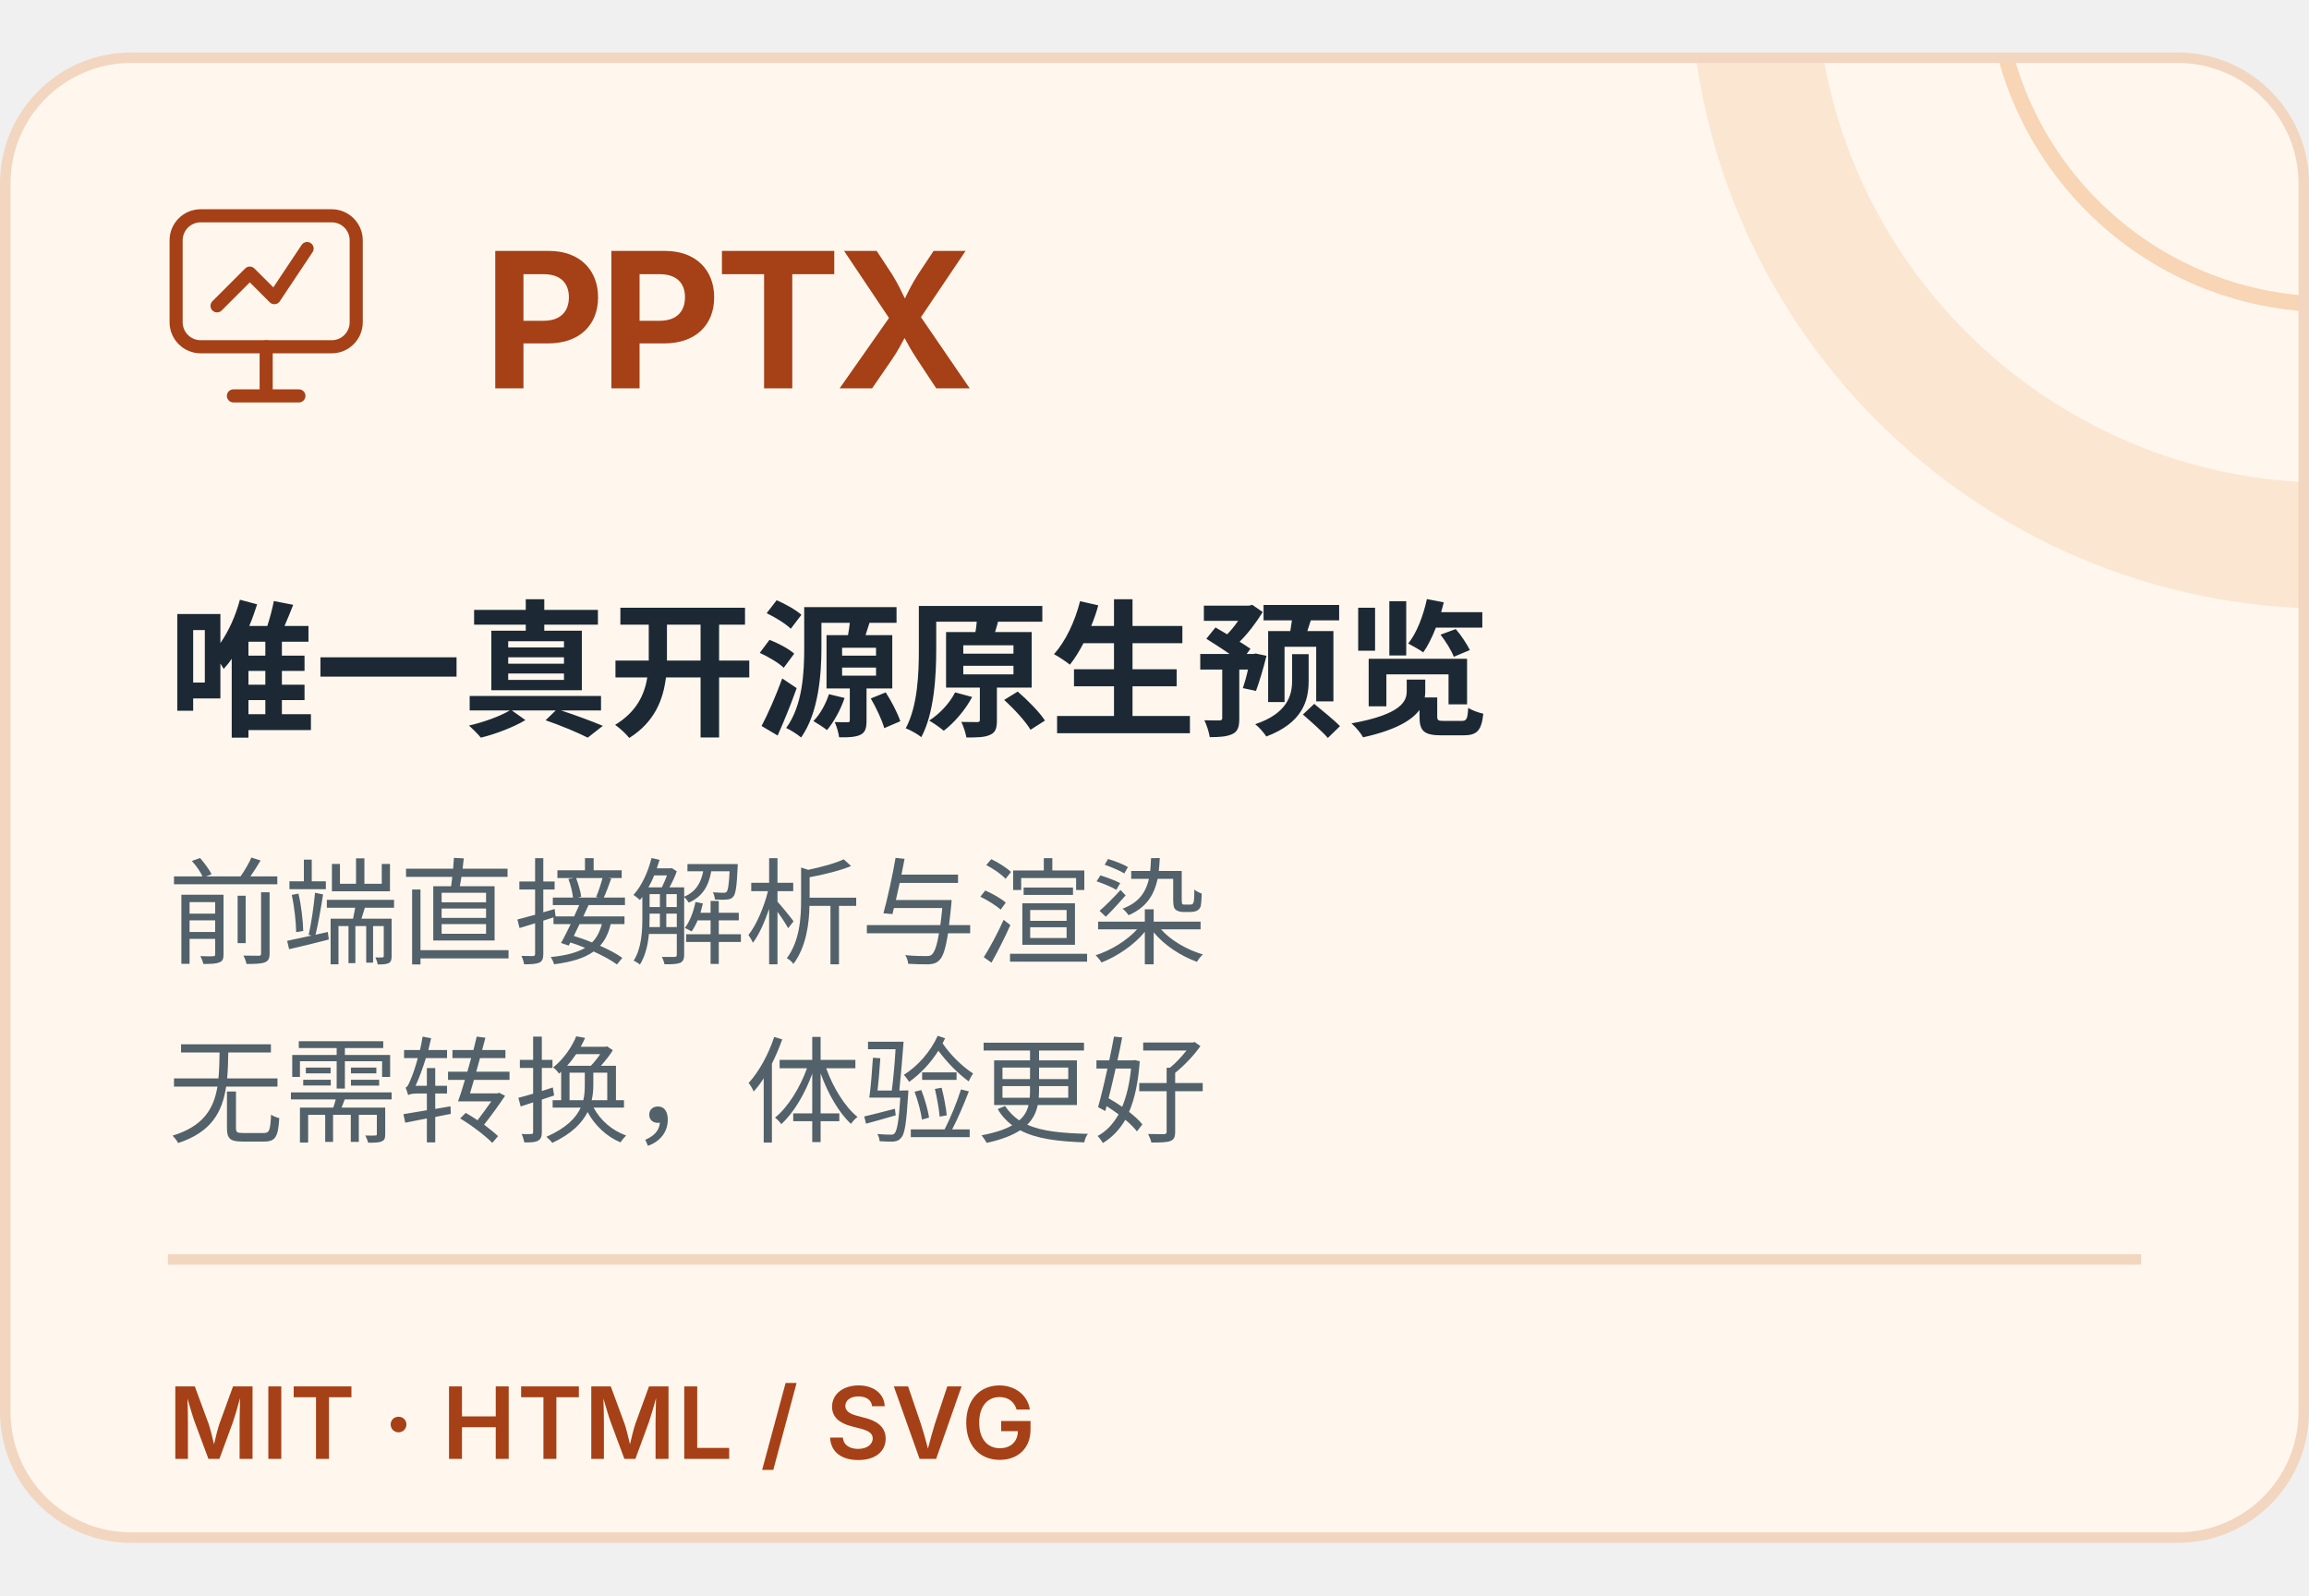
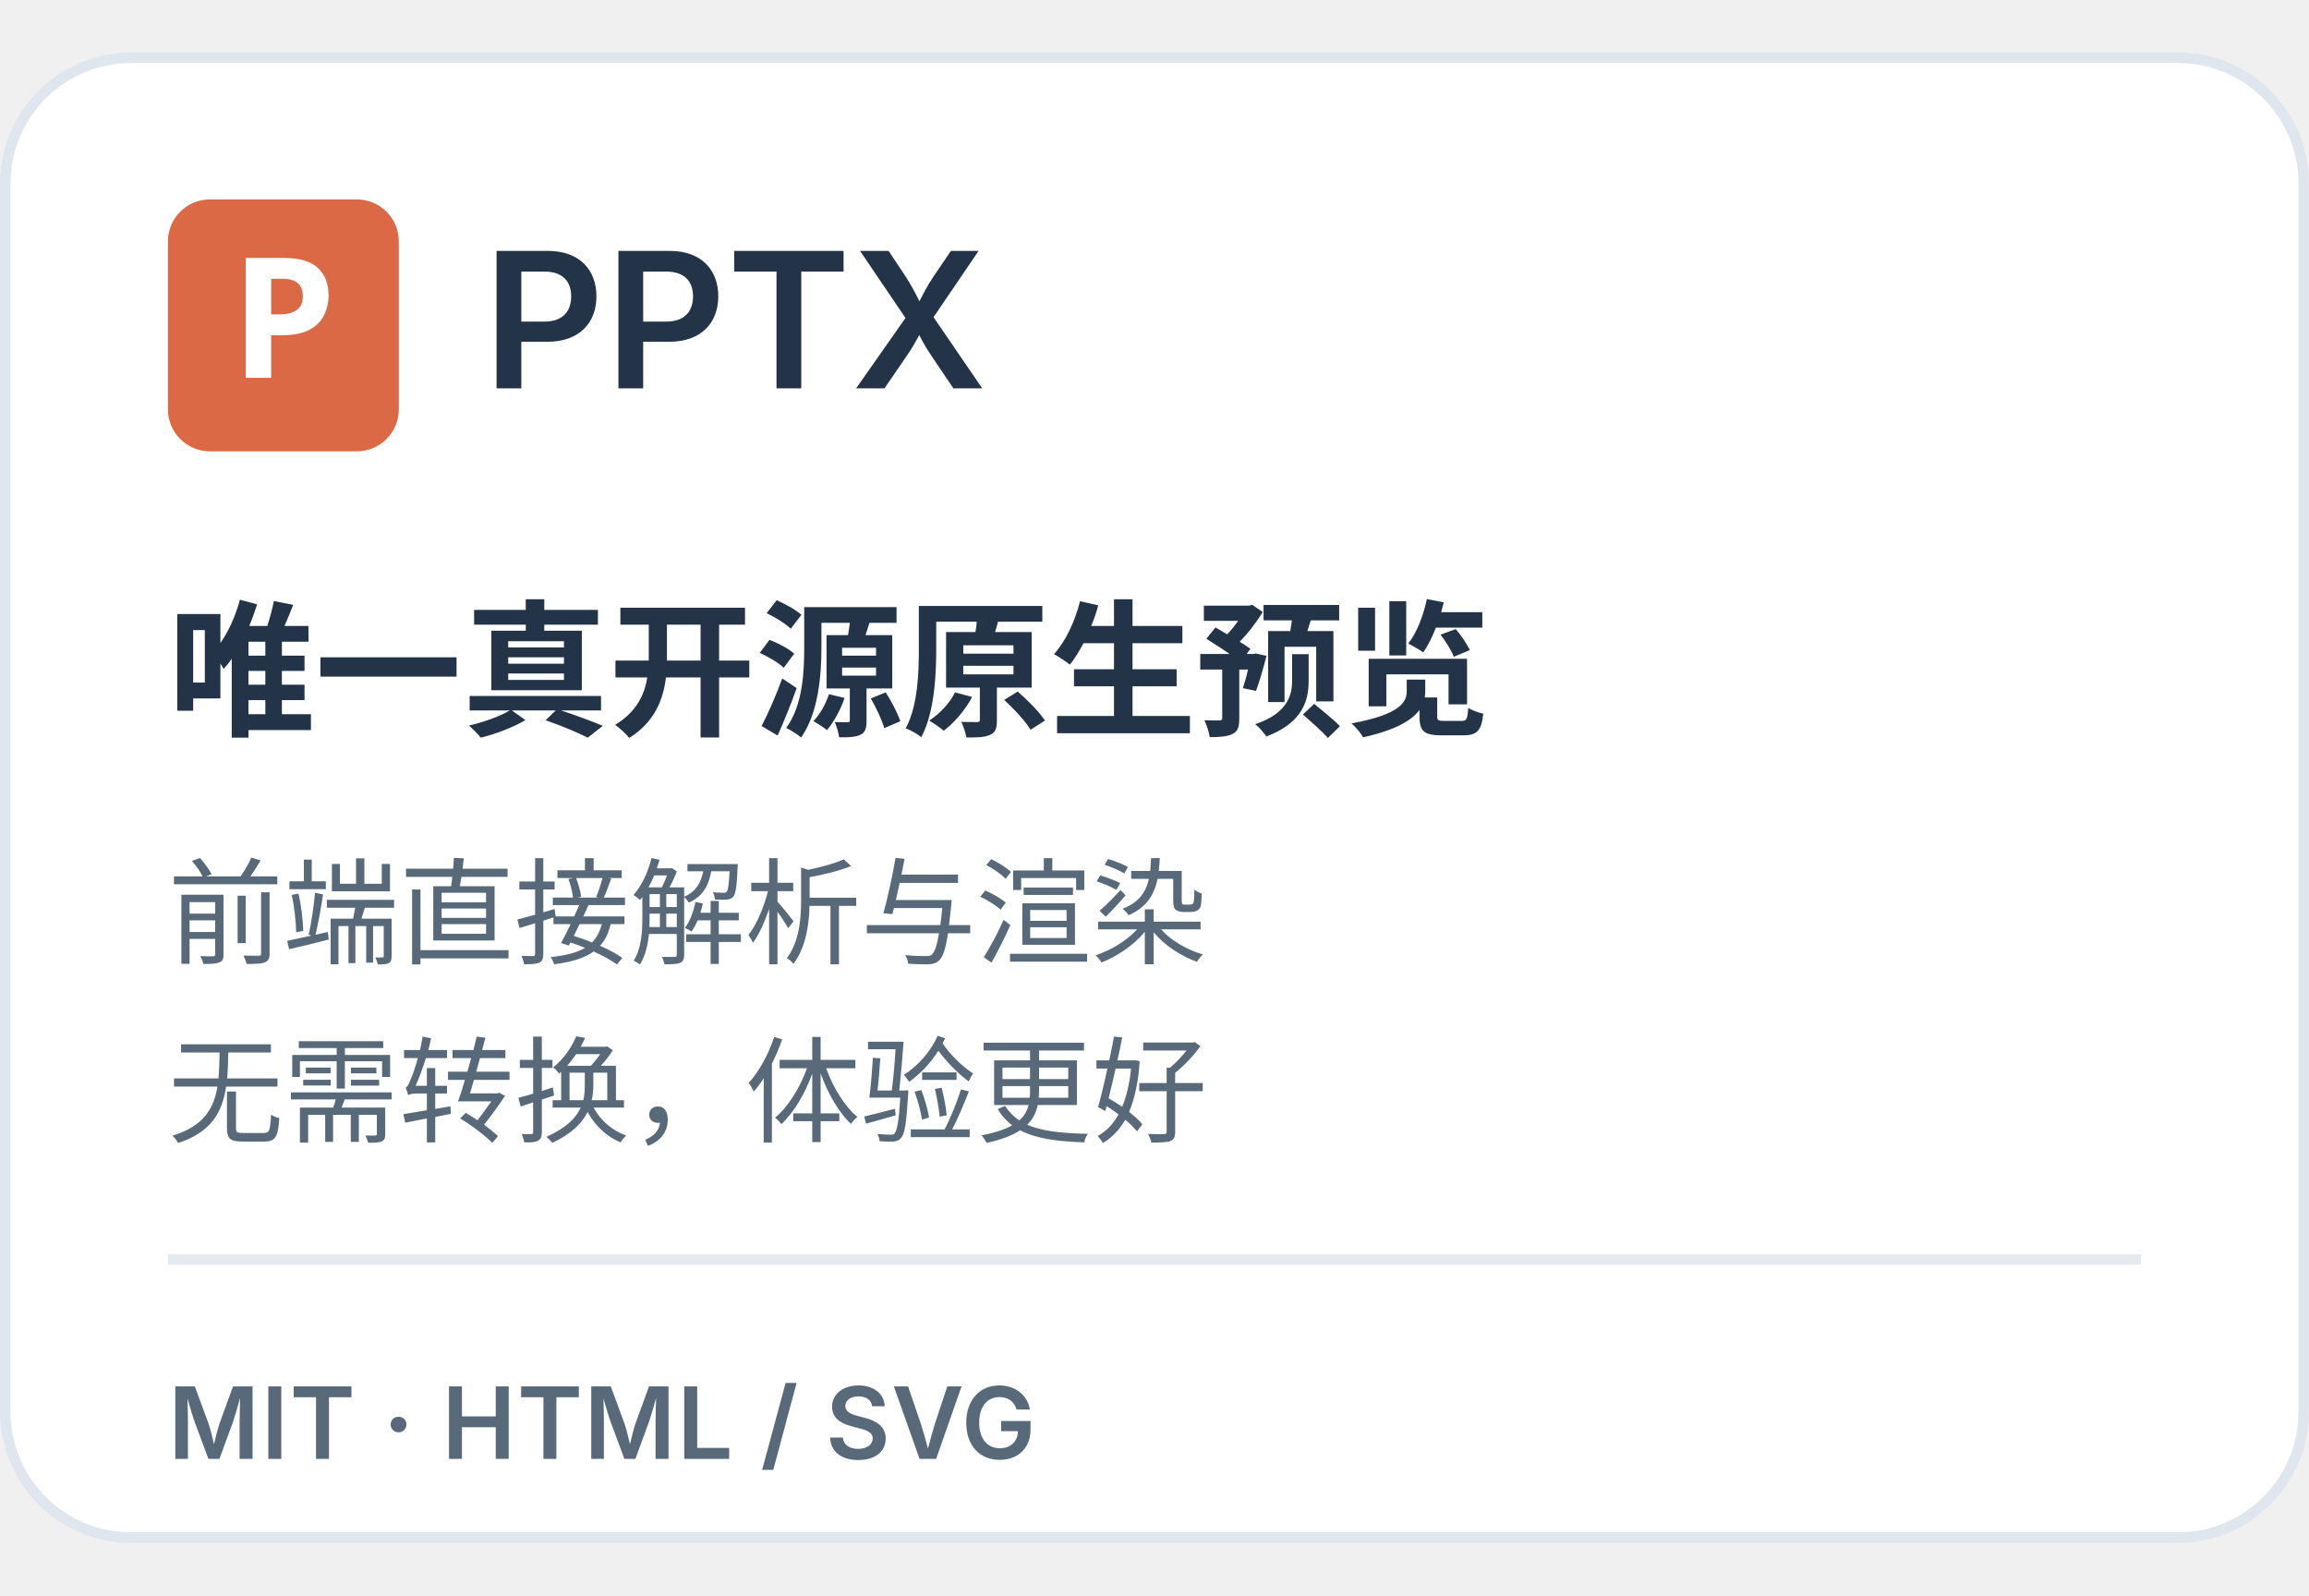
<svg xmlns="http://www.w3.org/2000/svg" width="220" height="152" viewBox="0 -5 220 152" role="img" aria-labelledby="title desc" lang="zh-CN">
-   <defs>
-     <clipPath id="card">
-       <rect x=".5" y=".5" width="219" height="141" rx="12" />
-     </clipPath>
-   </defs>
-   <g clip-path="url(#card)">
-     <rect width="220" height="142" fill="#fff7ed" />
-     <circle cx="222" cy="-8" r="55" fill="none" stroke="#f7d5b5" stroke-width="12" opacity=".5" />
-     <circle cx="222" cy="-8" r="32" fill="none" stroke="#f7d5b5" stroke-width="1.5" />
-   </g>
-   <rect x=".5" y=".5" width="219" height="141" rx="12" fill="none" stroke="#f2d6bf" />
-   <g transform="translate(16 14) scale(.78)" fill="none" stroke="#a64017" stroke-width="1.6" stroke-linecap="round" stroke-linejoin="round">
-     <rect x="1" y="2" width="22" height="16" rx="3" />
-     <path d="M8 24h8m-4-6v6M6 13l4-4 3 3 4-6" />
-   </g>
-   <g font-family="-apple-system,BlinkMacSystemFont,'Segoe UI','PingFang SC','Microsoft YaHei',sans-serif">
-     <text x="46" y="32" fill="#a64017" font-size="18" font-weight="700" letter-spacing="-.6">PPTX</text>
-     <text x="16" y="64" fill="#1c2935" font-size="14" font-weight="650">唯一真开源原生预览</text>
-     <text x="16" y="86" fill="#52616a" font-size="11">前端直接解析与渲染</text>
-     <text x="16" y="103" fill="#52616a" font-size="11">无需转换，体验更好</text>
-     <path d="M16 115h188" stroke="#f2d6bf" />
-     <text x="16" y="134" fill="#a64017" font-size="9.5" font-weight="600" letter-spacing=".1">MIT · HTML / SVG</text>
+   <rect x=".5" y=".5" width="219" height="141" rx="12" fill="#ffffff" stroke="#dfe6ed" />
+   <rect x="16" y="14" width="22" height="24" rx="4" fill="#db6946" />
+   <text x="27" y="31" text-anchor="middle" fill="#ffffff" font-family="system-ui,sans-serif" font-size="16" font-weight="700">P</text>
+   <g font-family="system-ui,-apple-system,BlinkMacSystemFont,'Segoe UI','PingFang SC','Microsoft YaHei',sans-serif">
+     <text x="46" y="32" fill="#243448" font-size="18" font-weight="600">PPTX</text>
+     <text x="16" y="64" fill="#243448" font-size="14" font-weight="600">唯一真开源原生预览</text>
+     <text x="16" y="86" fill="#58697a" font-size="11">前端直接解析与渲染</text>
+     <text x="16" y="103" fill="#58697a" font-size="11">无需转换，体验更好</text>
+     <path d="M16 115h188" stroke="#e5eaef" />
+     <text x="16" y="134" fill="#58697a" font-size="9.5" font-weight="600" letter-spacing=".1">MIT · HTML / SVG</text>
  </g>
</svg>
